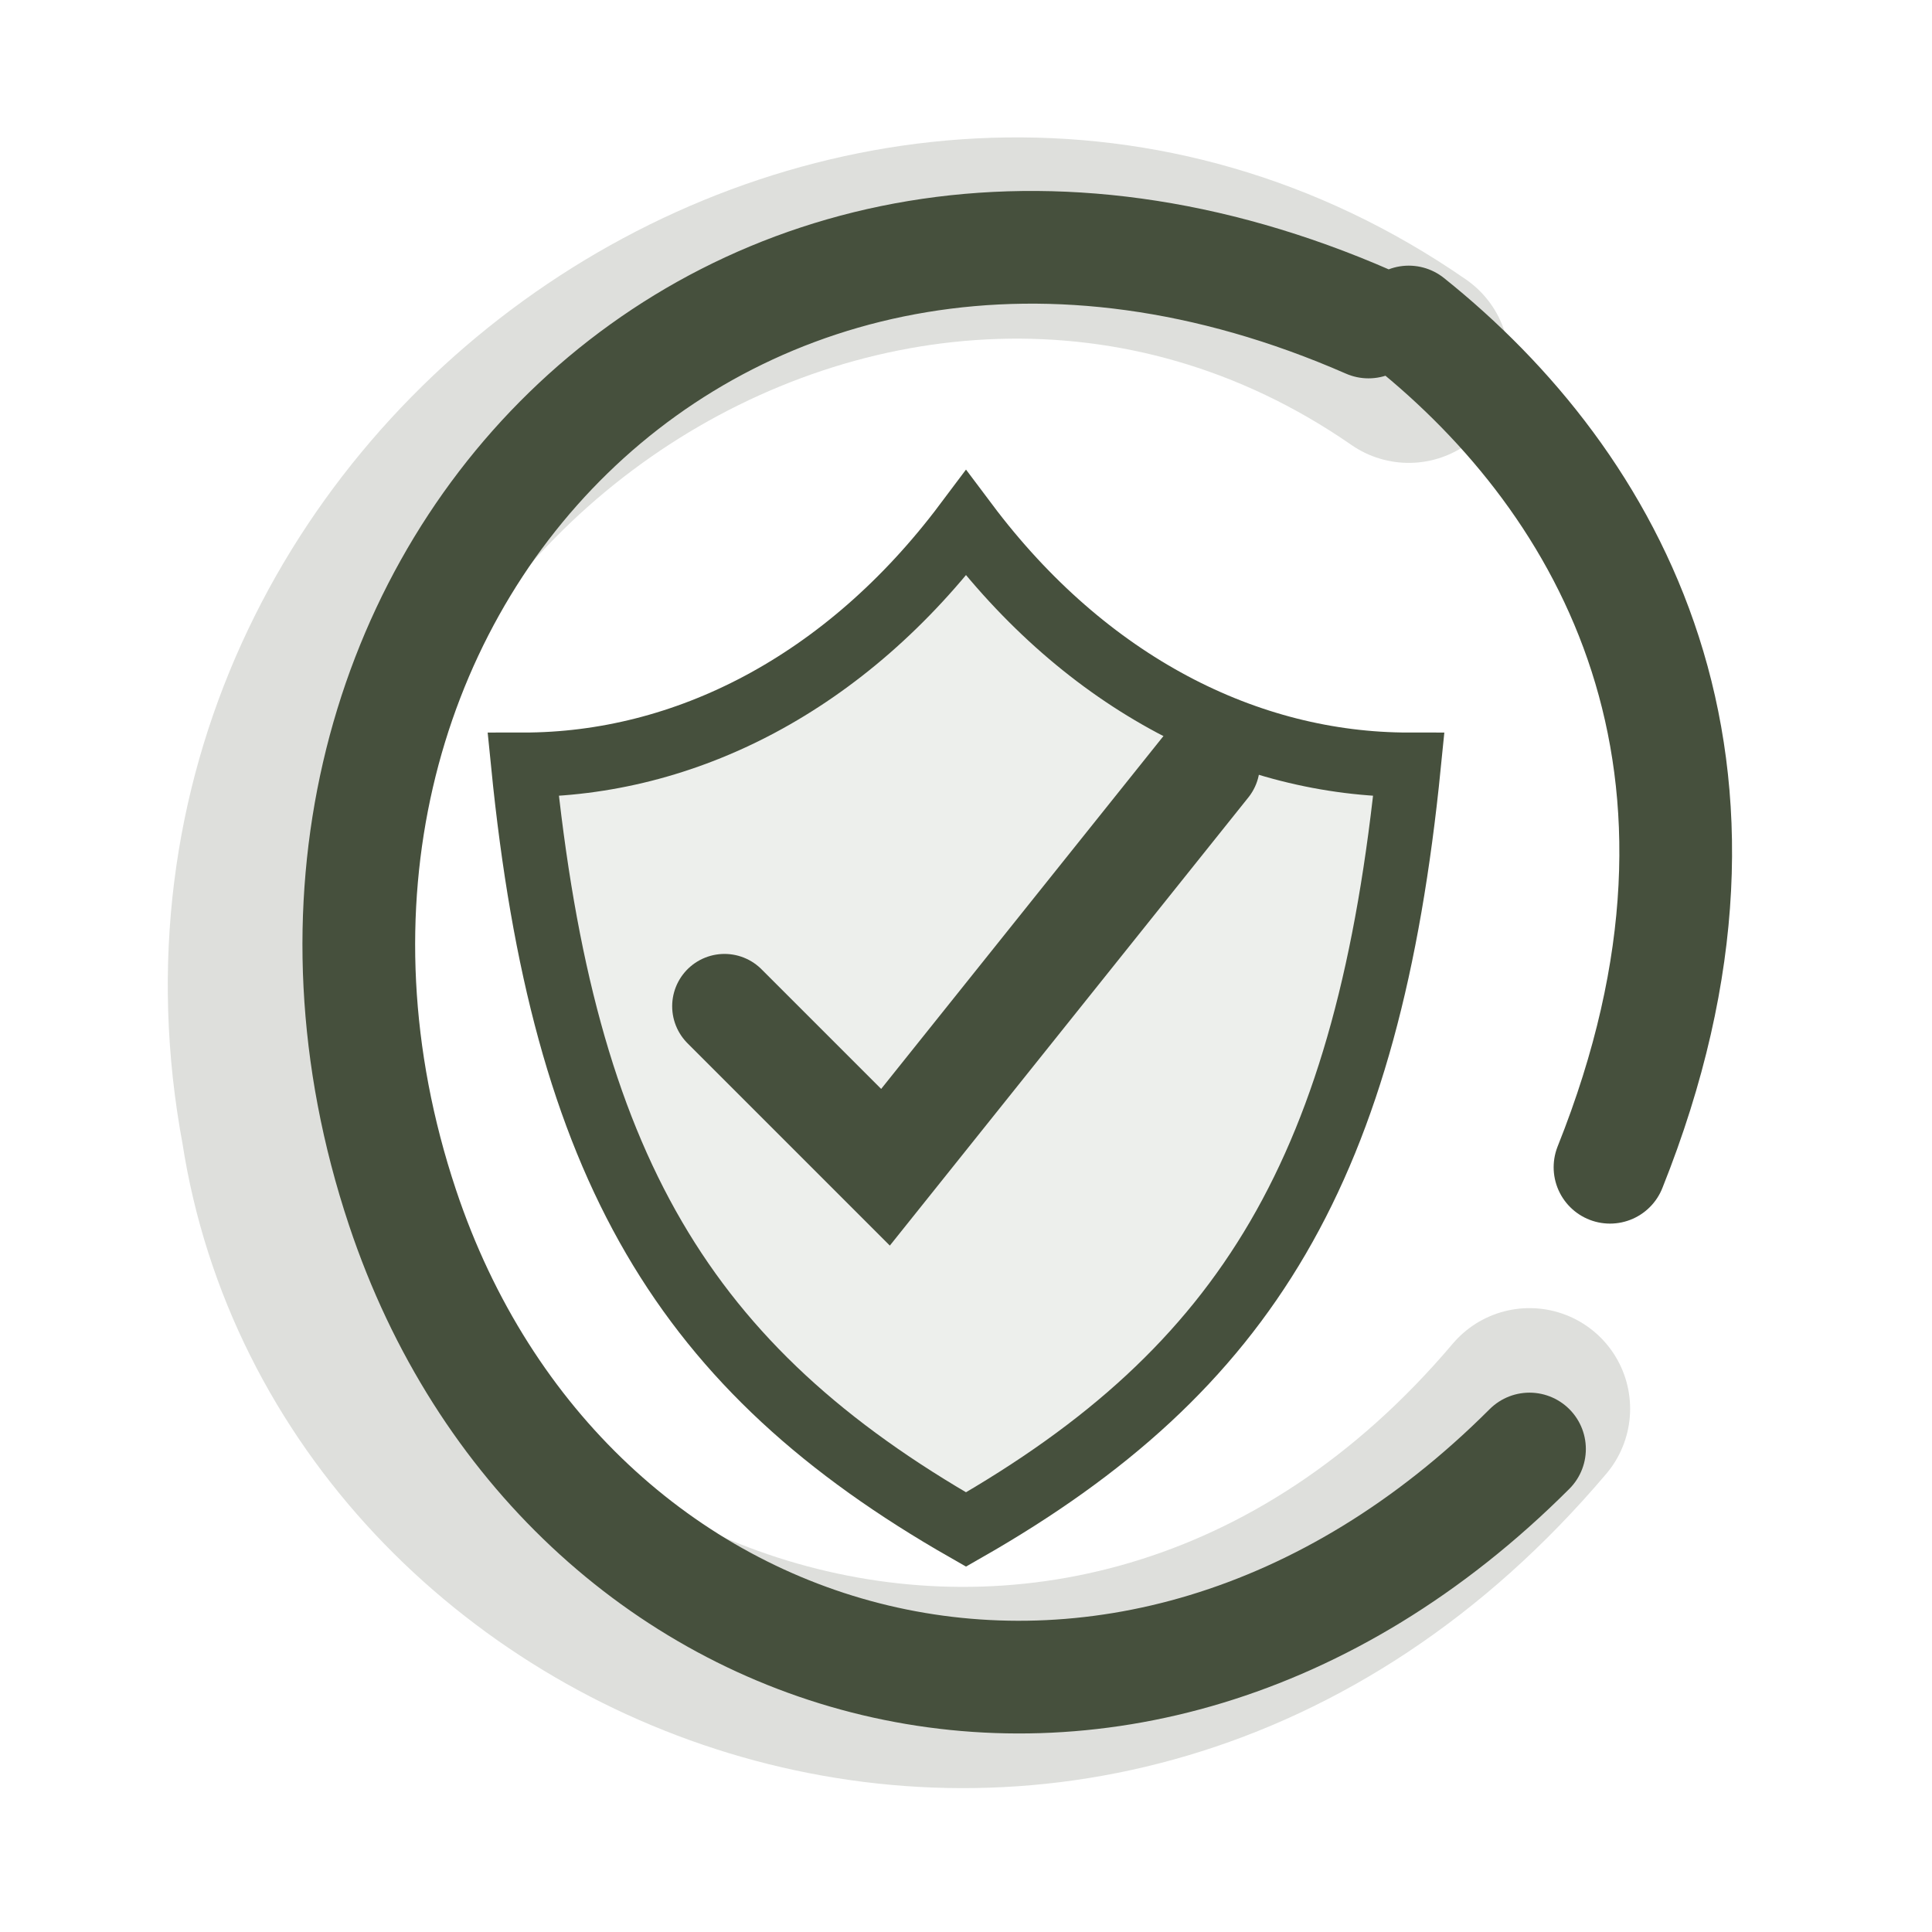
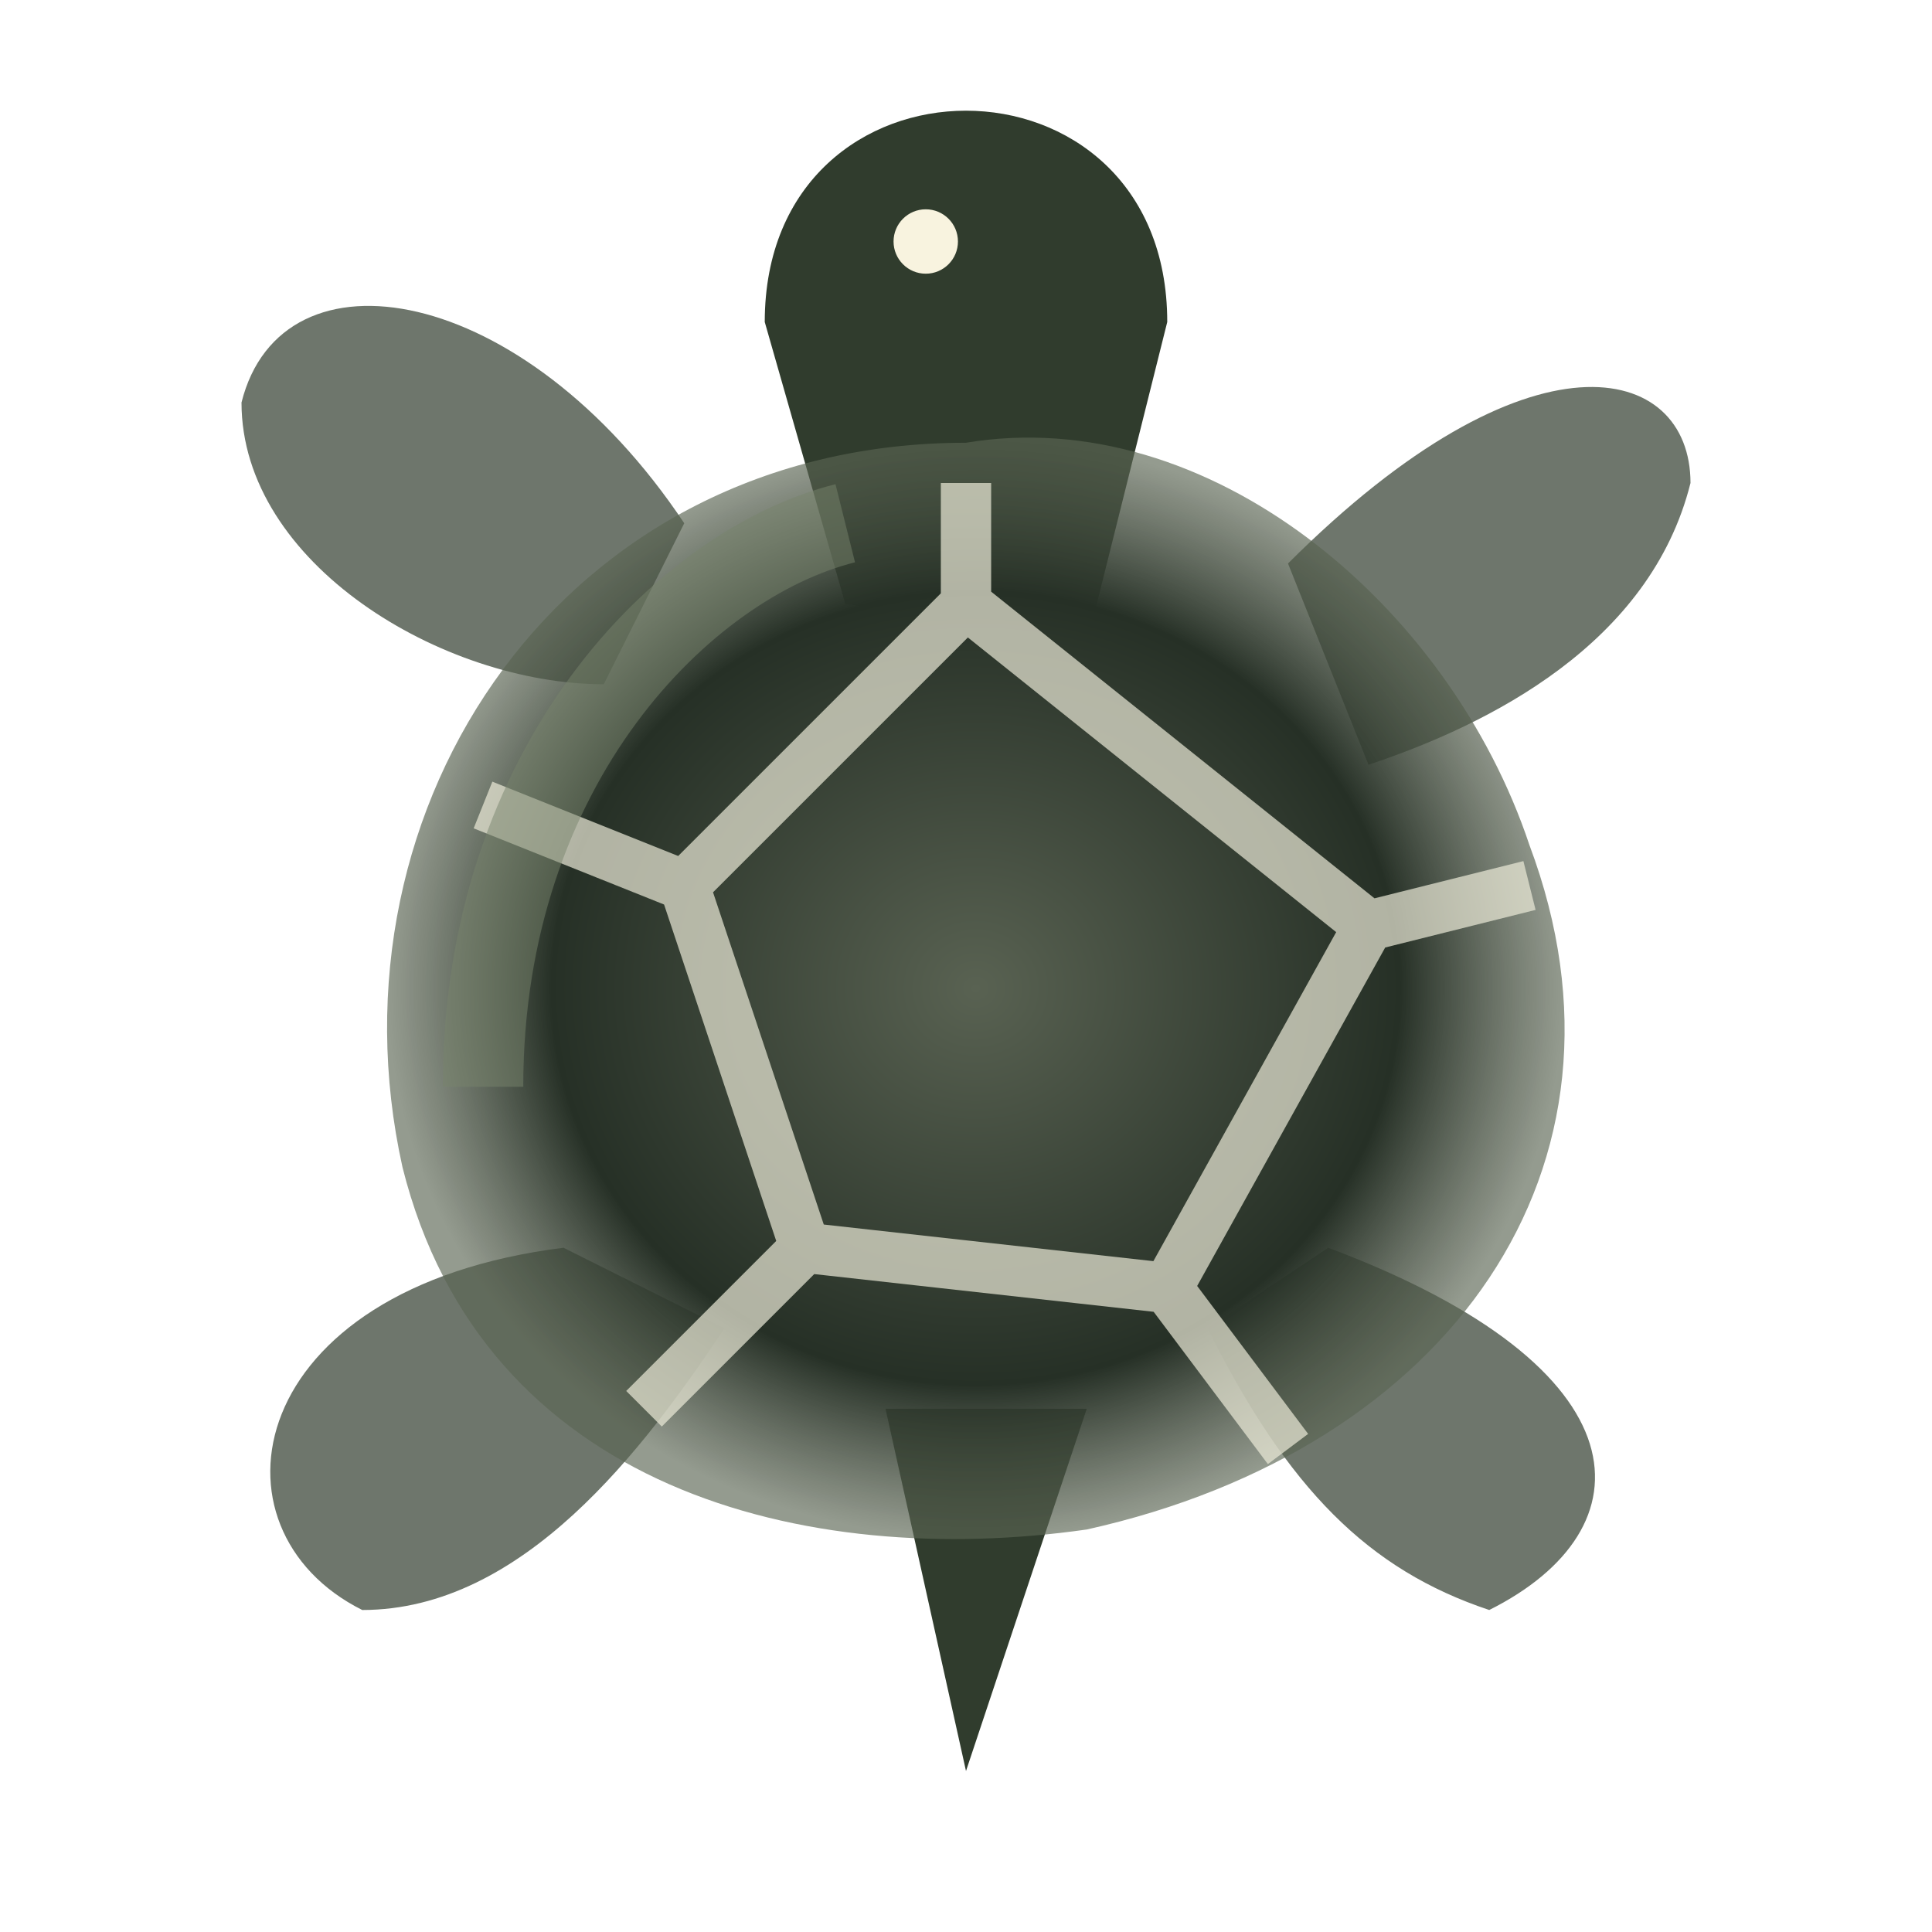
<svg xmlns="http://www.w3.org/2000/svg" viewBox="0 0 48 48">
-   <g fill="none" stroke="#46503d" stroke-linecap="round">
-     <path d="M35 9C22 0 4 12 7 28c2 13 20 20 31 7" stroke-width="5" opacity=".18" />
-     <path d="M34 8C18 1 5 15 10 30c4 12 18 16 28 6M40 29c4-10 0-17-5-21" stroke-width="2.8" />
-     <path d="M24 13c-3 4-7 6-11 6 1 10 4 15 11 19 7-4 10-9 11-19-4 0-8-2-11-6Z" fill="#607054" fill-opacity=".11" stroke-width="1.6" />
-     <path d="m18 25 4 4 8-10" stroke-width="2.6" />
+   <defs>
+     <radialGradient id="ink">
+       <stop stop-color="#596252" />
+       <stop offset=".72" stop-color="#263026" />
+       <stop offset="1" stop-color="#5b6553" stop-opacity=".65" />
+     </radialGradient>
+   </defs>
+   <g fill="#303c2d">
+     <path d="M17 13c-4-6-10-7-11-3 0 4 5 7 9 7M32 14c6-6 10-5 10-2-1 4-5 6-8 7M14 31c-8 1-9 7-5 9 4 0 7-4 9-7M33 31c8 3 8 7 4 9-3-1-5-3-7-7" opacity=".7" />
+     <path d="m22 35 2 9 3-9" />
+     <path d="M19 8c0-7 10-7 10 0l-2 8-6-1Z" />
  </g>
+   <path d="M24 11c-10 0-16 9-14 18 2 8 10 10 17 9 9-2 14-9 11-17-2-6-8-11-14-10Z" fill="url(#ink)" />
+   <g fill="none" stroke="#ecebd9" stroke-width="1.25" opacity=".7">
+     <path d="m24 15-7 7 3 9 9 1 5-9-10-8Z M24 15v-3M17 22l-5-2M20 31l-4 4M29 32l3 4M34 23l4-1" />
+   </g>
+   <path d="M12 27c0-8 5-13 9-14" fill="none" stroke="#77836c" stroke-width="2" opacity=".5" />
+   <circle cx="23" cy="6" r=".8" fill="#f8f3df" />
</svg>
